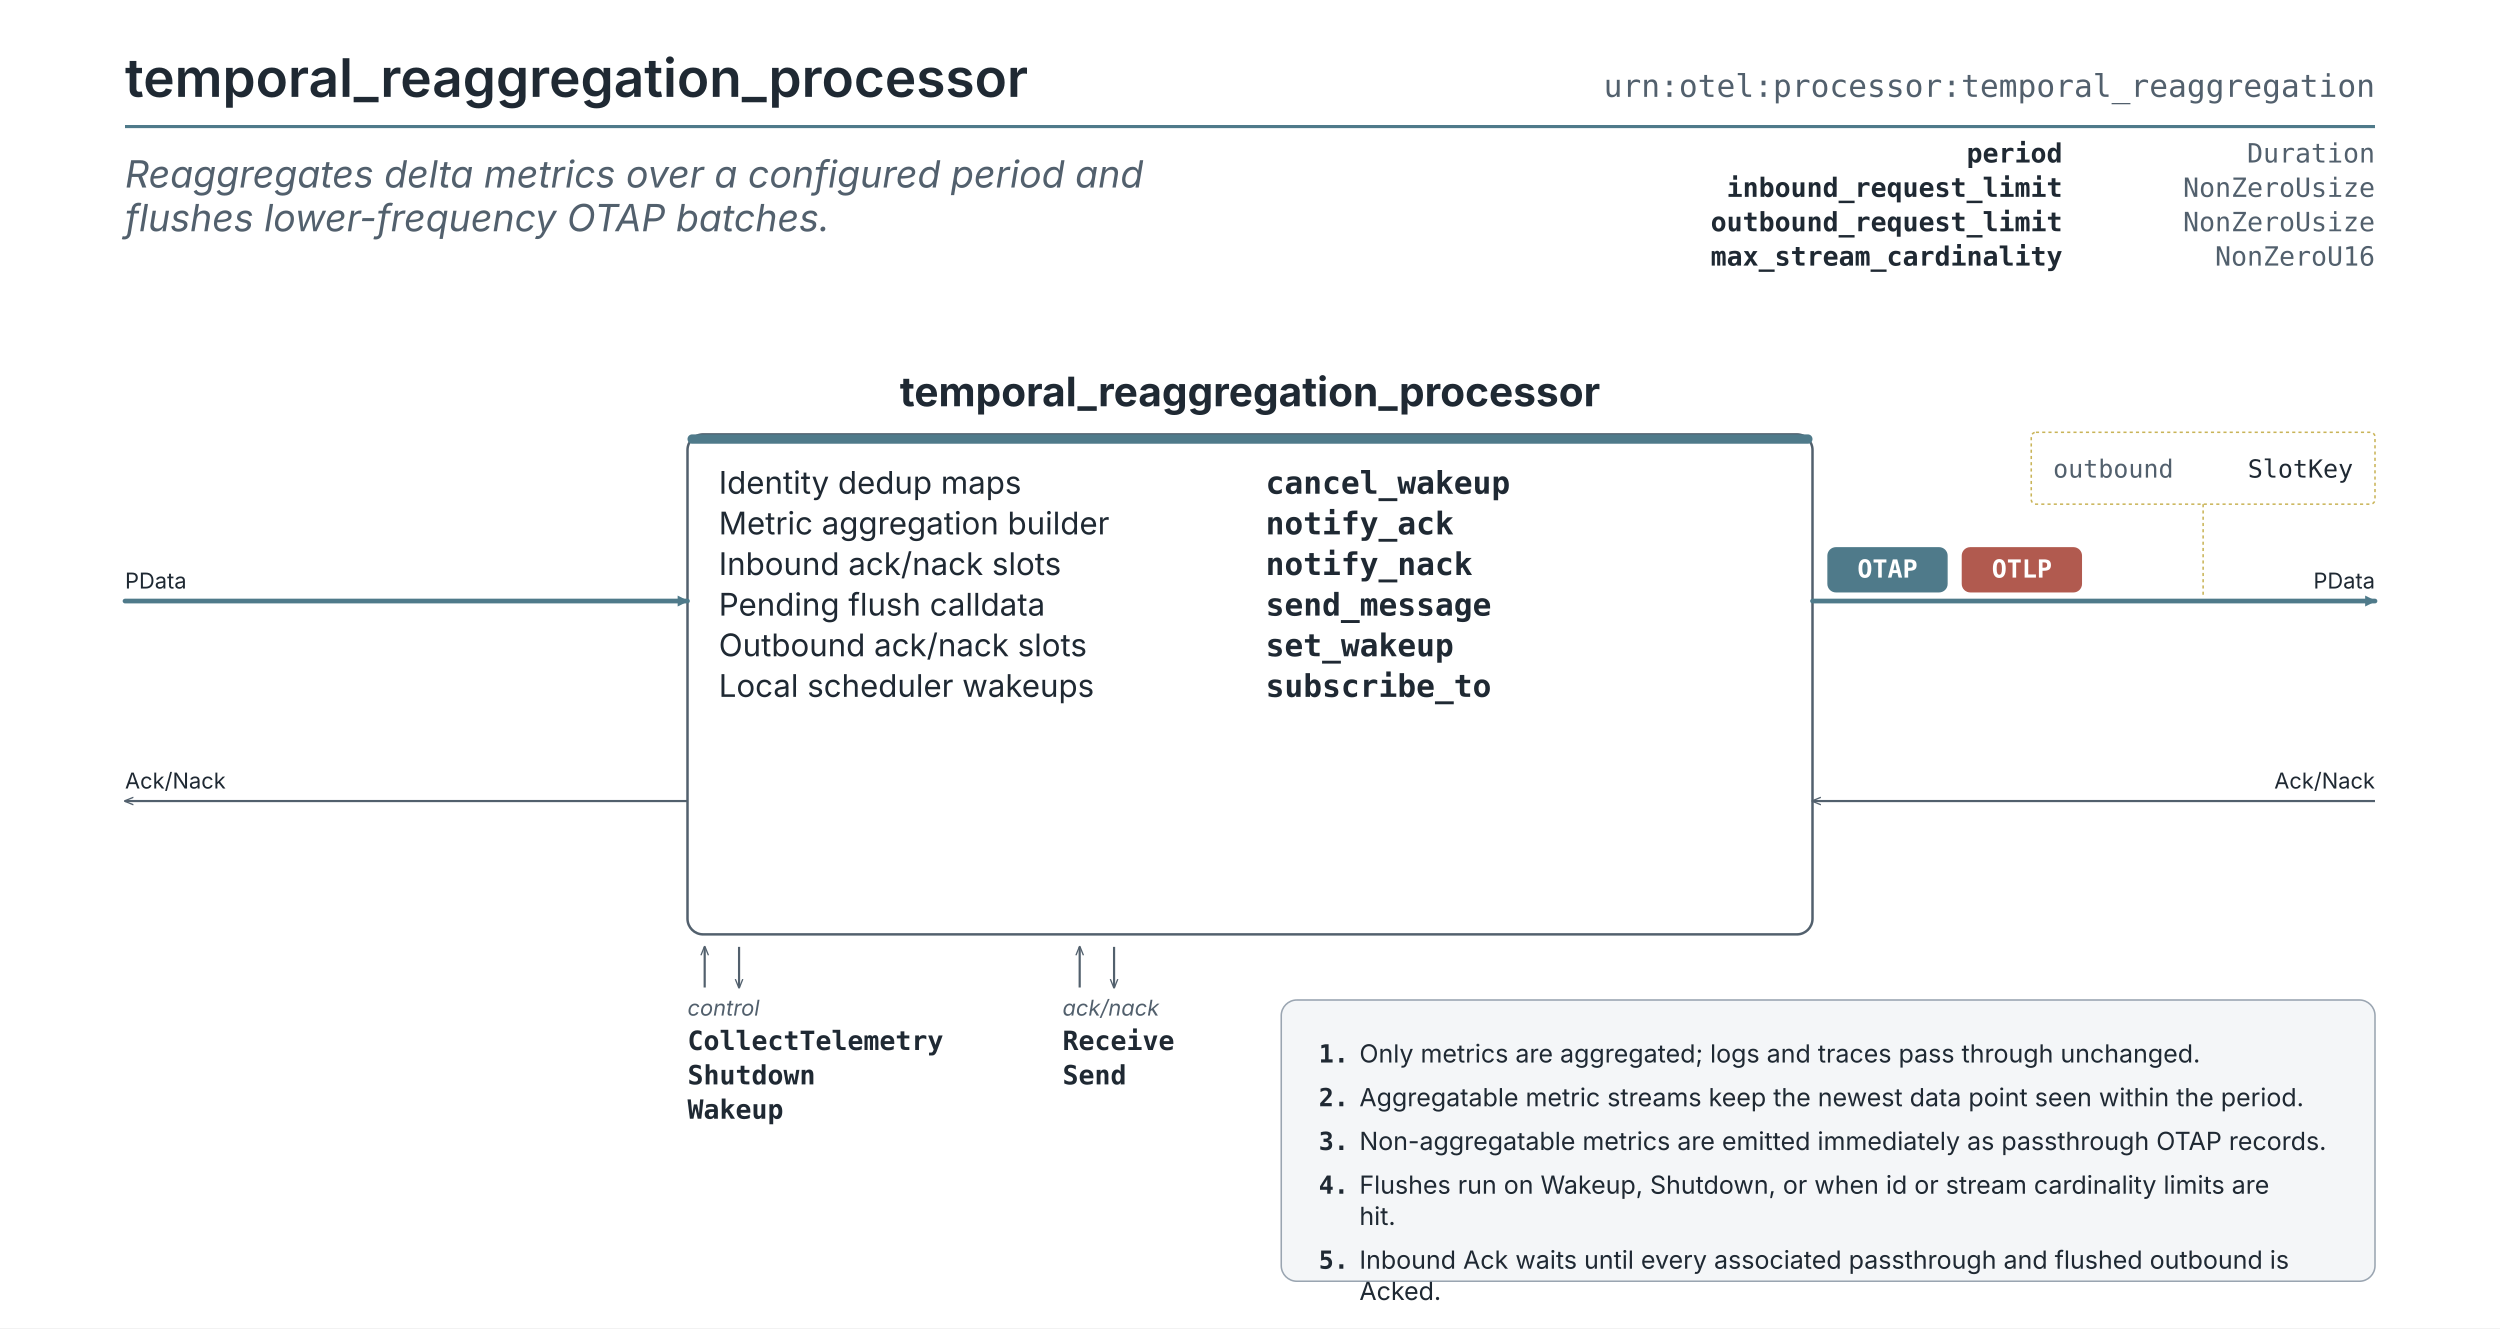
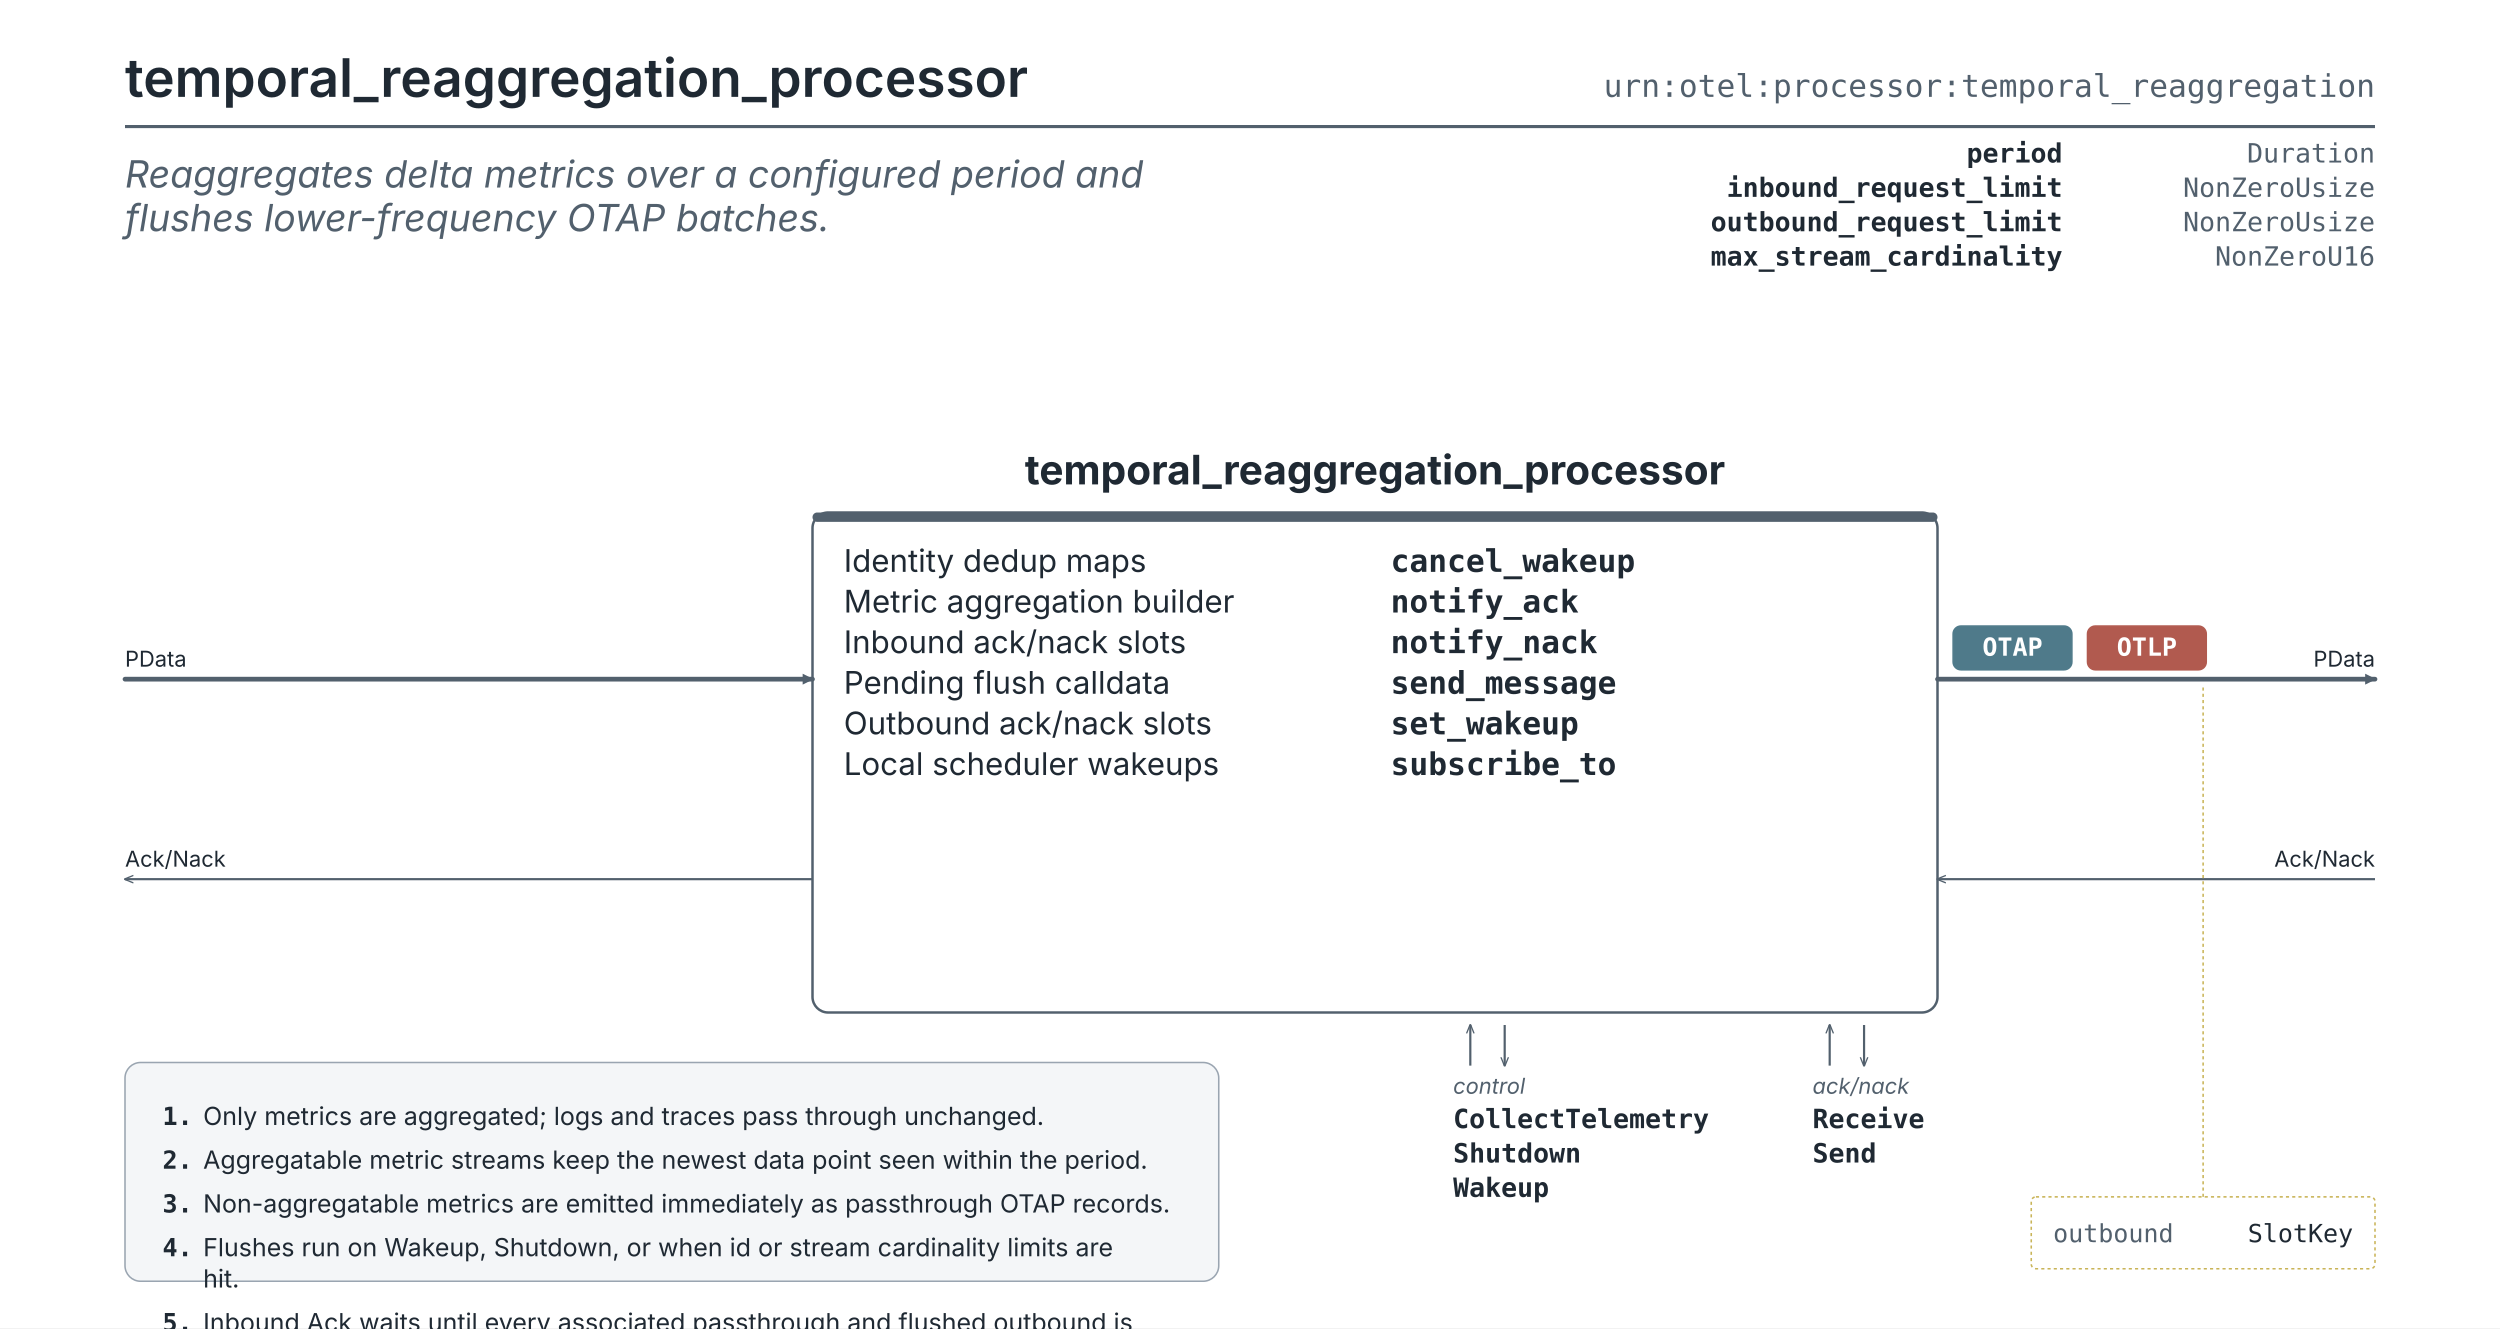
<svg xmlns="http://www.w3.org/2000/svg" width="1600" height="850" viewBox="0 0 1600 850" font-family="Inter, 'Helvetica Neue', Arial, sans-serif">
  <rect width="1600" height="850" fill="#ffffff" />
  <defs>
    <marker id="ah-pdata" viewBox="0 0 10 10" refX="9" refY="5" markerWidth="7" markerHeight="7" orient="auto-start-reverse" markerUnits="userSpaceOnUse">
      <path d="M0,0 L10,5 L0,10 z" fill="context-stroke" />
    </marker>
    <marker id="ah-ctrl" viewBox="0 0 10 10" refX="9" refY="5" markerWidth="6" markerHeight="6" orient="auto-start-reverse" markerUnits="userSpaceOnUse">
      <path d="M0,1 L10,5 L0,9" fill="none" stroke="context-stroke" stroke-width="1.4" />
    </marker>
  </defs>
-   <rect x="80" y="80" width="1440" height="2" fill="#4f7a8a" />
+   <rect x="80" y="80" width="1440" height="2" fill="#52606d" />
  <text x="80" y="62" font-size="34" font-weight="600" fill="#1f2933">temporal_reaggregation_processor</text>
  <text x="1520" y="62" font-size="20" font-family="'JetBrains Mono', Menlo, Consolas, monospace" fill="#52606d" text-anchor="end">urn:otel:processor:temporal_reaggregation</text>
  <text x="80" y="120" font-size="24" font-style="italic" fill="#52606d">
    <tspan x="80" dy="0">Reaggregates delta metrics over a configured period and</tspan>
    <tspan x="80" dy="28">flushes lower-frequency OTAP batches.</tspan>
  </text>
  <text x="1320" y="104" text-anchor="end" font-size="17" font-weight="700" font-family="'JetBrains Mono', Menlo, Consolas, monospace" fill="#1f2933">period</text>
  <text x="1520" y="104" text-anchor="end" font-size="17" font-family="'JetBrains Mono', Menlo, Consolas, monospace" fill="#52606d">Duration</text>
  <text x="1320" y="126" text-anchor="end" font-size="17" font-weight="700" font-family="'JetBrains Mono', Menlo, Consolas, monospace" fill="#1f2933">inbound_request_limit</text>
  <text x="1520" y="126" text-anchor="end" font-size="17" font-family="'JetBrains Mono', Menlo, Consolas, monospace" fill="#52606d">NonZeroUsize</text>
  <text x="1320" y="148" text-anchor="end" font-size="17" font-weight="700" font-family="'JetBrains Mono', Menlo, Consolas, monospace" fill="#1f2933">outbound_request_limit</text>
  <text x="1520" y="148" text-anchor="end" font-size="17" font-family="'JetBrains Mono', Menlo, Consolas, monospace" fill="#52606d">NonZeroUsize</text>
  <text x="1320" y="170" text-anchor="end" font-size="17" font-weight="700" font-family="'JetBrains Mono', Menlo, Consolas, monospace" fill="#1f2933">max_stream_cardinality</text>
  <text x="1520" y="170" text-anchor="end" font-size="17" font-family="'JetBrains Mono', Menlo, Consolas, monospace" fill="#52606d">NonZeroU16</text>
-   <text x="800.0" y="260" text-anchor="middle" font-size="26" font-weight="700" fill="#1f2933">temporal_reaggregation_processor</text>
+   <text x="880.0" y="310" text-anchor="middle" font-size="26" font-weight="700" fill="#1f2933">temporal_reaggregation_processor</text>
  <g>
-     <rect x="440.0" y="278" width="720" height="320" rx="10" ry="10" fill="white" stroke="#52606d" stroke-width="1.6" />
-     <rect x="440.0" y="278" width="720" height="6" rx="3" ry="3" fill="#4f7a8a" />
-     <text x="800.0" y="306" text-anchor="middle" font-size="26" font-weight="600" fill="#1f2933" />
+     <rect x="520.0" y="328" width="720" height="320" rx="10" ry="10" fill="white" stroke="#52606d" stroke-width="1.6" />
+     <rect x="520.0" y="328" width="720" height="6" rx="3" ry="3" fill="#52606d" />
+     <text x="880.0" y="356" text-anchor="middle" font-size="26" font-weight="600" fill="#1f2933" />
  </g>
-   <text x="460.0" y="316" font-size="20" fill="#1f2933">Identity dedup maps</text>
-   <text x="460.0" y="342" font-size="20" fill="#1f2933">Metric aggregation builder</text>
-   <text x="460.0" y="368" font-size="20" fill="#1f2933">Inbound ack/nack slots</text>
-   <text x="460.0" y="394" font-size="20" fill="#1f2933">Pending flush calldata</text>
-   <text x="460.0" y="420" font-size="20" fill="#1f2933">Outbound ack/nack slots</text>
-   <text x="460.0" y="446" font-size="20" fill="#1f2933">Local scheduler wakeups</text>
-   <text x="810.0" y="316" font-size="20" font-weight="700" font-family="'JetBrains Mono', Menlo, Consolas, monospace" fill="#1f2933">cancel_wakeup</text>
-   <text x="810.0" y="342" font-size="20" font-weight="700" font-family="'JetBrains Mono', Menlo, Consolas, monospace" fill="#1f2933">notify_ack</text>
-   <text x="810.0" y="368" font-size="20" font-weight="700" font-family="'JetBrains Mono', Menlo, Consolas, monospace" fill="#1f2933">notify_nack</text>
-   <text x="810.0" y="394" font-size="20" font-weight="700" font-family="'JetBrains Mono', Menlo, Consolas, monospace" fill="#1f2933">send_message</text>
-   <text x="810.0" y="420" font-size="20" font-weight="700" font-family="'JetBrains Mono', Menlo, Consolas, monospace" fill="#1f2933">set_wakeup</text>
-   <text x="810.0" y="446" font-size="20" font-weight="700" font-family="'JetBrains Mono', Menlo, Consolas, monospace" fill="#1f2933">subscribe_to</text>
-   <line x1="80" y1="384.667" x2="440.0" y2="384.667" stroke="#4f7a8a" stroke-width="3.0" stroke-linecap="round" marker-end="url(#ah-pdata)" />
-   <line x1="1160.0" y1="384.667" x2="1520" y2="384.667" stroke="#4f7a8a" stroke-width="3.0" stroke-linecap="round" marker-end="url(#ah-pdata)" />
+   <text x="540.0" y="366" font-size="20" fill="#1f2933">Identity dedup maps</text>
+   <text x="540.0" y="392" font-size="20" fill="#1f2933">Metric aggregation builder</text>
+   <text x="540.0" y="418" font-size="20" fill="#1f2933">Inbound ack/nack slots</text>
+   <text x="540.0" y="444" font-size="20" fill="#1f2933">Pending flush calldata</text>
+   <text x="540.0" y="470" font-size="20" fill="#1f2933">Outbound ack/nack slots</text>
+   <text x="540.0" y="496" font-size="20" fill="#1f2933">Local scheduler wakeups</text>
+   <text x="890.0" y="366" font-size="20" font-weight="700" font-family="'JetBrains Mono', Menlo, Consolas, monospace" fill="#1f2933">cancel_wakeup</text>
+   <text x="890.0" y="392" font-size="20" font-weight="700" font-family="'JetBrains Mono', Menlo, Consolas, monospace" fill="#1f2933">notify_ack</text>
+   <text x="890.0" y="418" font-size="20" font-weight="700" font-family="'JetBrains Mono', Menlo, Consolas, monospace" fill="#1f2933">notify_nack</text>
+   <text x="890.0" y="444" font-size="20" font-weight="700" font-family="'JetBrains Mono', Menlo, Consolas, monospace" fill="#1f2933">send_message</text>
+   <text x="890.0" y="470" font-size="20" font-weight="700" font-family="'JetBrains Mono', Menlo, Consolas, monospace" fill="#1f2933">set_wakeup</text>
+   <text x="890.0" y="496" font-size="20" font-weight="700" font-family="'JetBrains Mono', Menlo, Consolas, monospace" fill="#1f2933">subscribe_to</text>
+   <line x1="80" y1="434.667" x2="520.0" y2="434.667" stroke="#52606d" stroke-width="3.0" stroke-linecap="round" marker-end="url(#ah-pdata)" />
+   <line x1="1240.0" y1="434.667" x2="1520" y2="434.667" stroke="#52606d" stroke-width="3.0" stroke-linecap="round" marker-end="url(#ah-pdata)" />
  <g>
-     <rect x="1170.0" y="350.667" width="76" height="28" rx="5" ry="5" fill="#4f7a8a" stroke="#4f7a8a" />
-     <text x="1208.0" y="369.667" text-anchor="middle" font-size="16" font-weight="700" font-family="'JetBrains Mono', Menlo, Consolas, monospace" fill="white">OTAP</text>
+     <rect x="1250.0" y="400.667" width="76" height="28" rx="5" ry="5" fill="#4f7a8a" stroke="#4f7a8a" />
+     <text x="1288.0" y="419.667" text-anchor="middle" font-size="16" font-weight="700" font-family="'JetBrains Mono', Menlo, Consolas, monospace" fill="white">OTAP</text>
  </g>
  <g>
-     <rect x="1256.0" y="350.667" width="76" height="28" rx="5" ry="5" fill="#b15a4f" stroke="#b15a4f" />
-     <text x="1294.0" y="369.667" text-anchor="middle" font-size="16" font-weight="700" font-family="'JetBrains Mono', Menlo, Consolas, monospace" fill="white">OTLP</text>
+     <rect x="1336.0" y="400.667" width="76" height="28" rx="5" ry="5" fill="#b15a4f" stroke="#b15a4f" />
+     <text x="1374.0" y="419.667" text-anchor="middle" font-size="16" font-weight="700" font-family="'JetBrains Mono', Menlo, Consolas, monospace" fill="white">OTLP</text>
  </g>
-   <line x1="1520" y1="512.667" x2="1160.0" y2="512.667" stroke="#52606d" stroke-width="1.4" marker-end="url(#ah-ctrl)" />
-   <line x1="440.0" y1="512.667" x2="80" y2="512.667" stroke="#52606d" stroke-width="1.4" marker-end="url(#ah-ctrl)" />
-   <text x="80" y="376.667" text-anchor="start" font-size="14" fill="#1f2933">PData</text>
-   <text x="80" y="504.667" text-anchor="start" font-size="14" fill="#1f2933">Ack/Nack</text>
-   <text x="1520" y="376.667" text-anchor="end" font-size="14" fill="#1f2933">PData</text>
-   <text x="1520" y="504.667" text-anchor="end" font-size="14" fill="#1f2933">Ack/Nack</text>
-   <rect x="1300.0" y="276.667" width="220" height="46" rx="3" ry="3" fill="white" stroke="#c9b458" stroke-width="1" stroke-dasharray="2,2" />
-   <text x="1314.0" y="305.667" font-size="16" font-family="'JetBrains Mono', Menlo, Consolas, monospace" fill="#52606d">outbound</text>
-   <text x="1506.0" y="305.667" text-anchor="end" font-size="16" font-family="'JetBrains Mono', Menlo, Consolas, monospace" fill="#1f2933">SlotKey</text>
-   <line x1="1410.0" y1="322.667" x2="1410.0" y2="380.667" stroke="#c9b458" stroke-width="1" stroke-dasharray="2,2" />
-   <line x1="451.0" y1="632" x2="451.0" y2="606" stroke="#52606d" stroke-width="1.4" marker-end="url(#ah-ctrl)" />
-   <line x1="473.0" y1="606" x2="473.0" y2="632" stroke="#52606d" stroke-width="1.4" marker-end="url(#ah-ctrl)" />
-   <text x="440.0" y="650" font-size="14" font-style="italic" fill="#52606d">control</text>
-   <text x="440.0" y="672" font-size="17" font-weight="700" font-family="'JetBrains Mono', Menlo, Consolas, monospace" fill="#1f2933">CollectTelemetry</text>
-   <text x="440.0" y="694" font-size="17" font-weight="700" font-family="'JetBrains Mono', Menlo, Consolas, monospace" fill="#1f2933">Shutdown</text>
-   <text x="440.0" y="716" font-size="17" font-weight="700" font-family="'JetBrains Mono', Menlo, Consolas, monospace" fill="#1f2933">Wakeup</text>
-   <line x1="691.0" y1="632" x2="691.0" y2="606" stroke="#52606d" stroke-width="1.4" marker-end="url(#ah-ctrl)" />
-   <line x1="713.0" y1="606" x2="713.0" y2="632" stroke="#52606d" stroke-width="1.4" marker-end="url(#ah-ctrl)" />
-   <text x="680.0" y="650" font-size="14" font-style="italic" fill="#52606d">ack/nack</text>
-   <text x="680.0" y="672" font-size="17" font-weight="700" font-family="'JetBrains Mono', Menlo, Consolas, monospace" fill="#1f2933">Receive</text>
-   <text x="680.0" y="694" font-size="17" font-weight="700" font-family="'JetBrains Mono', Menlo, Consolas, monospace" fill="#1f2933">Send</text>
-   <rect x="820" y="640" width="700" height="180" rx="10" ry="10" fill="#f4f6f8" stroke="#9aa5b1" stroke-width="1" />
-   <text x="844" y="680" font-size="16" font-weight="700" font-family="'JetBrains Mono', Menlo, Consolas, monospace" fill="#1f2933">1.</text>
-   <text x="870" y="680" font-size="16" fill="#1f2933">Only metrics are aggregated; logs and traces pass through unchanged.</text>
-   <text x="844" y="708" font-size="16" font-weight="700" font-family="'JetBrains Mono', Menlo, Consolas, monospace" fill="#1f2933">2.</text>
-   <text x="870" y="708" font-size="16" fill="#1f2933">Aggregatable metric streams keep the newest data point seen within the period.</text>
-   <text x="844" y="736" font-size="16" font-weight="700" font-family="'JetBrains Mono', Menlo, Consolas, monospace" fill="#1f2933">3.</text>
-   <text x="870" y="736" font-size="16" fill="#1f2933">Non-aggregatable metrics are emitted immediately as passthrough OTAP records.</text>
-   <text x="844" y="764" font-size="16" font-weight="700" font-family="'JetBrains Mono', Menlo, Consolas, monospace" fill="#1f2933">4.</text>
-   <text x="870" y="764" font-size="16" fill="#1f2933">Flushes run on Wakeup, Shutdown, or when id or stream cardinality limits are</text>
-   <text x="870" y="784" font-size="16" fill="#1f2933">hit.</text>
-   <text x="844" y="812" font-size="16" font-weight="700" font-family="'JetBrains Mono', Menlo, Consolas, monospace" fill="#1f2933">5.</text>
-   <text x="870" y="812" font-size="16" fill="#1f2933">Inbound Ack waits until every associated passthrough and flushed outbound is</text>
-   <text x="870" y="832" font-size="16" fill="#1f2933">Acked.</text>
+   <line x1="1520" y1="562.667" x2="1240.0" y2="562.667" stroke="#52606d" stroke-width="1.4" marker-end="url(#ah-ctrl)" />
+   <line x1="520.0" y1="562.667" x2="80" y2="562.667" stroke="#52606d" stroke-width="1.4" marker-end="url(#ah-ctrl)" />
+   <text x="80" y="426.667" text-anchor="start" font-size="14" fill="#1f2933">PData</text>
+   <text x="80" y="554.667" text-anchor="start" font-size="14" fill="#1f2933">Ack/Nack</text>
+   <text x="1520" y="426.667" text-anchor="end" font-size="14" fill="#1f2933">PData</text>
+   <text x="1520" y="554.667" text-anchor="end" font-size="14" fill="#1f2933">Ack/Nack</text>
+   <rect x="1300.0" y="766.0" width="220" height="46" rx="3" ry="3" fill="white" stroke="#c9b458" stroke-width="1" stroke-dasharray="2,2" />
+   <text x="1314.0" y="795.0" font-size="16" font-family="'JetBrains Mono', Menlo, Consolas, monospace" fill="#52606d">outbound</text>
+   <text x="1506.0" y="795.0" text-anchor="end" font-size="16" font-family="'JetBrains Mono', Menlo, Consolas, monospace" fill="#1f2933">SlotKey</text>
+   <line x1="1410.0" y1="766.0" x2="1410.0" y2="438.667" stroke="#c9b458" stroke-width="1" stroke-dasharray="2,2" />
+   <line x1="941.0" y1="682" x2="941.0" y2="656" stroke="#52606d" stroke-width="1.4" marker-end="url(#ah-ctrl)" />
+   <line x1="963.0" y1="656" x2="963.0" y2="682" stroke="#52606d" stroke-width="1.4" marker-end="url(#ah-ctrl)" />
+   <text x="930.0" y="700" font-size="14" font-style="italic" fill="#52606d">control</text>
+   <text x="930.0" y="722" font-size="17" font-weight="700" font-family="'JetBrains Mono', Menlo, Consolas, monospace" fill="#1f2933">CollectTelemetry</text>
+   <text x="930.0" y="744" font-size="17" font-weight="700" font-family="'JetBrains Mono', Menlo, Consolas, monospace" fill="#1f2933">Shutdown</text>
+   <text x="930.0" y="766" font-size="17" font-weight="700" font-family="'JetBrains Mono', Menlo, Consolas, monospace" fill="#1f2933">Wakeup</text>
+   <line x1="1171.0" y1="682" x2="1171.0" y2="656" stroke="#52606d" stroke-width="1.4" marker-end="url(#ah-ctrl)" />
+   <line x1="1193.0" y1="656" x2="1193.0" y2="682" stroke="#52606d" stroke-width="1.4" marker-end="url(#ah-ctrl)" />
+   <text x="1160.0" y="700" font-size="14" font-style="italic" fill="#52606d">ack/nack</text>
+   <text x="1160.0" y="722" font-size="17" font-weight="700" font-family="'JetBrains Mono', Menlo, Consolas, monospace" fill="#1f2933">Receive</text>
+   <text x="1160.0" y="744" font-size="17" font-weight="700" font-family="'JetBrains Mono', Menlo, Consolas, monospace" fill="#1f2933">Send</text>
+   <rect x="80" y="680" width="700" height="140" rx="10" ry="10" fill="#f4f6f8" stroke="#9aa5b1" stroke-width="1" />
+   <text x="104" y="720" font-size="16" font-weight="700" font-family="'JetBrains Mono', Menlo, Consolas, monospace" fill="#1f2933">1.</text>
+   <text x="130" y="720" font-size="16" fill="#1f2933">Only metrics are aggregated; logs and traces pass through unchanged.</text>
+   <text x="104" y="748" font-size="16" font-weight="700" font-family="'JetBrains Mono', Menlo, Consolas, monospace" fill="#1f2933">2.</text>
+   <text x="130" y="748" font-size="16" fill="#1f2933">Aggregatable metric streams keep the newest data point seen within the period.</text>
+   <text x="104" y="776" font-size="16" font-weight="700" font-family="'JetBrains Mono', Menlo, Consolas, monospace" fill="#1f2933">3.</text>
+   <text x="130" y="776" font-size="16" fill="#1f2933">Non-aggregatable metrics are emitted immediately as passthrough OTAP records.</text>
+   <text x="104" y="804" font-size="16" font-weight="700" font-family="'JetBrains Mono', Menlo, Consolas, monospace" fill="#1f2933">4.</text>
+   <text x="130" y="804" font-size="16" fill="#1f2933">Flushes run on Wakeup, Shutdown, or when id or stream cardinality limits are</text>
+   <text x="130" y="824" font-size="16" fill="#1f2933">hit.</text>
+   <text x="104" y="852" font-size="16" font-weight="700" font-family="'JetBrains Mono', Menlo, Consolas, monospace" fill="#1f2933">5.</text>
+   <text x="130" y="852" font-size="16" fill="#1f2933">Inbound Ack waits until every associated passthrough and flushed outbound is</text>
+   <text x="130" y="872" font-size="16" fill="#1f2933">Acked.</text>
</svg>
